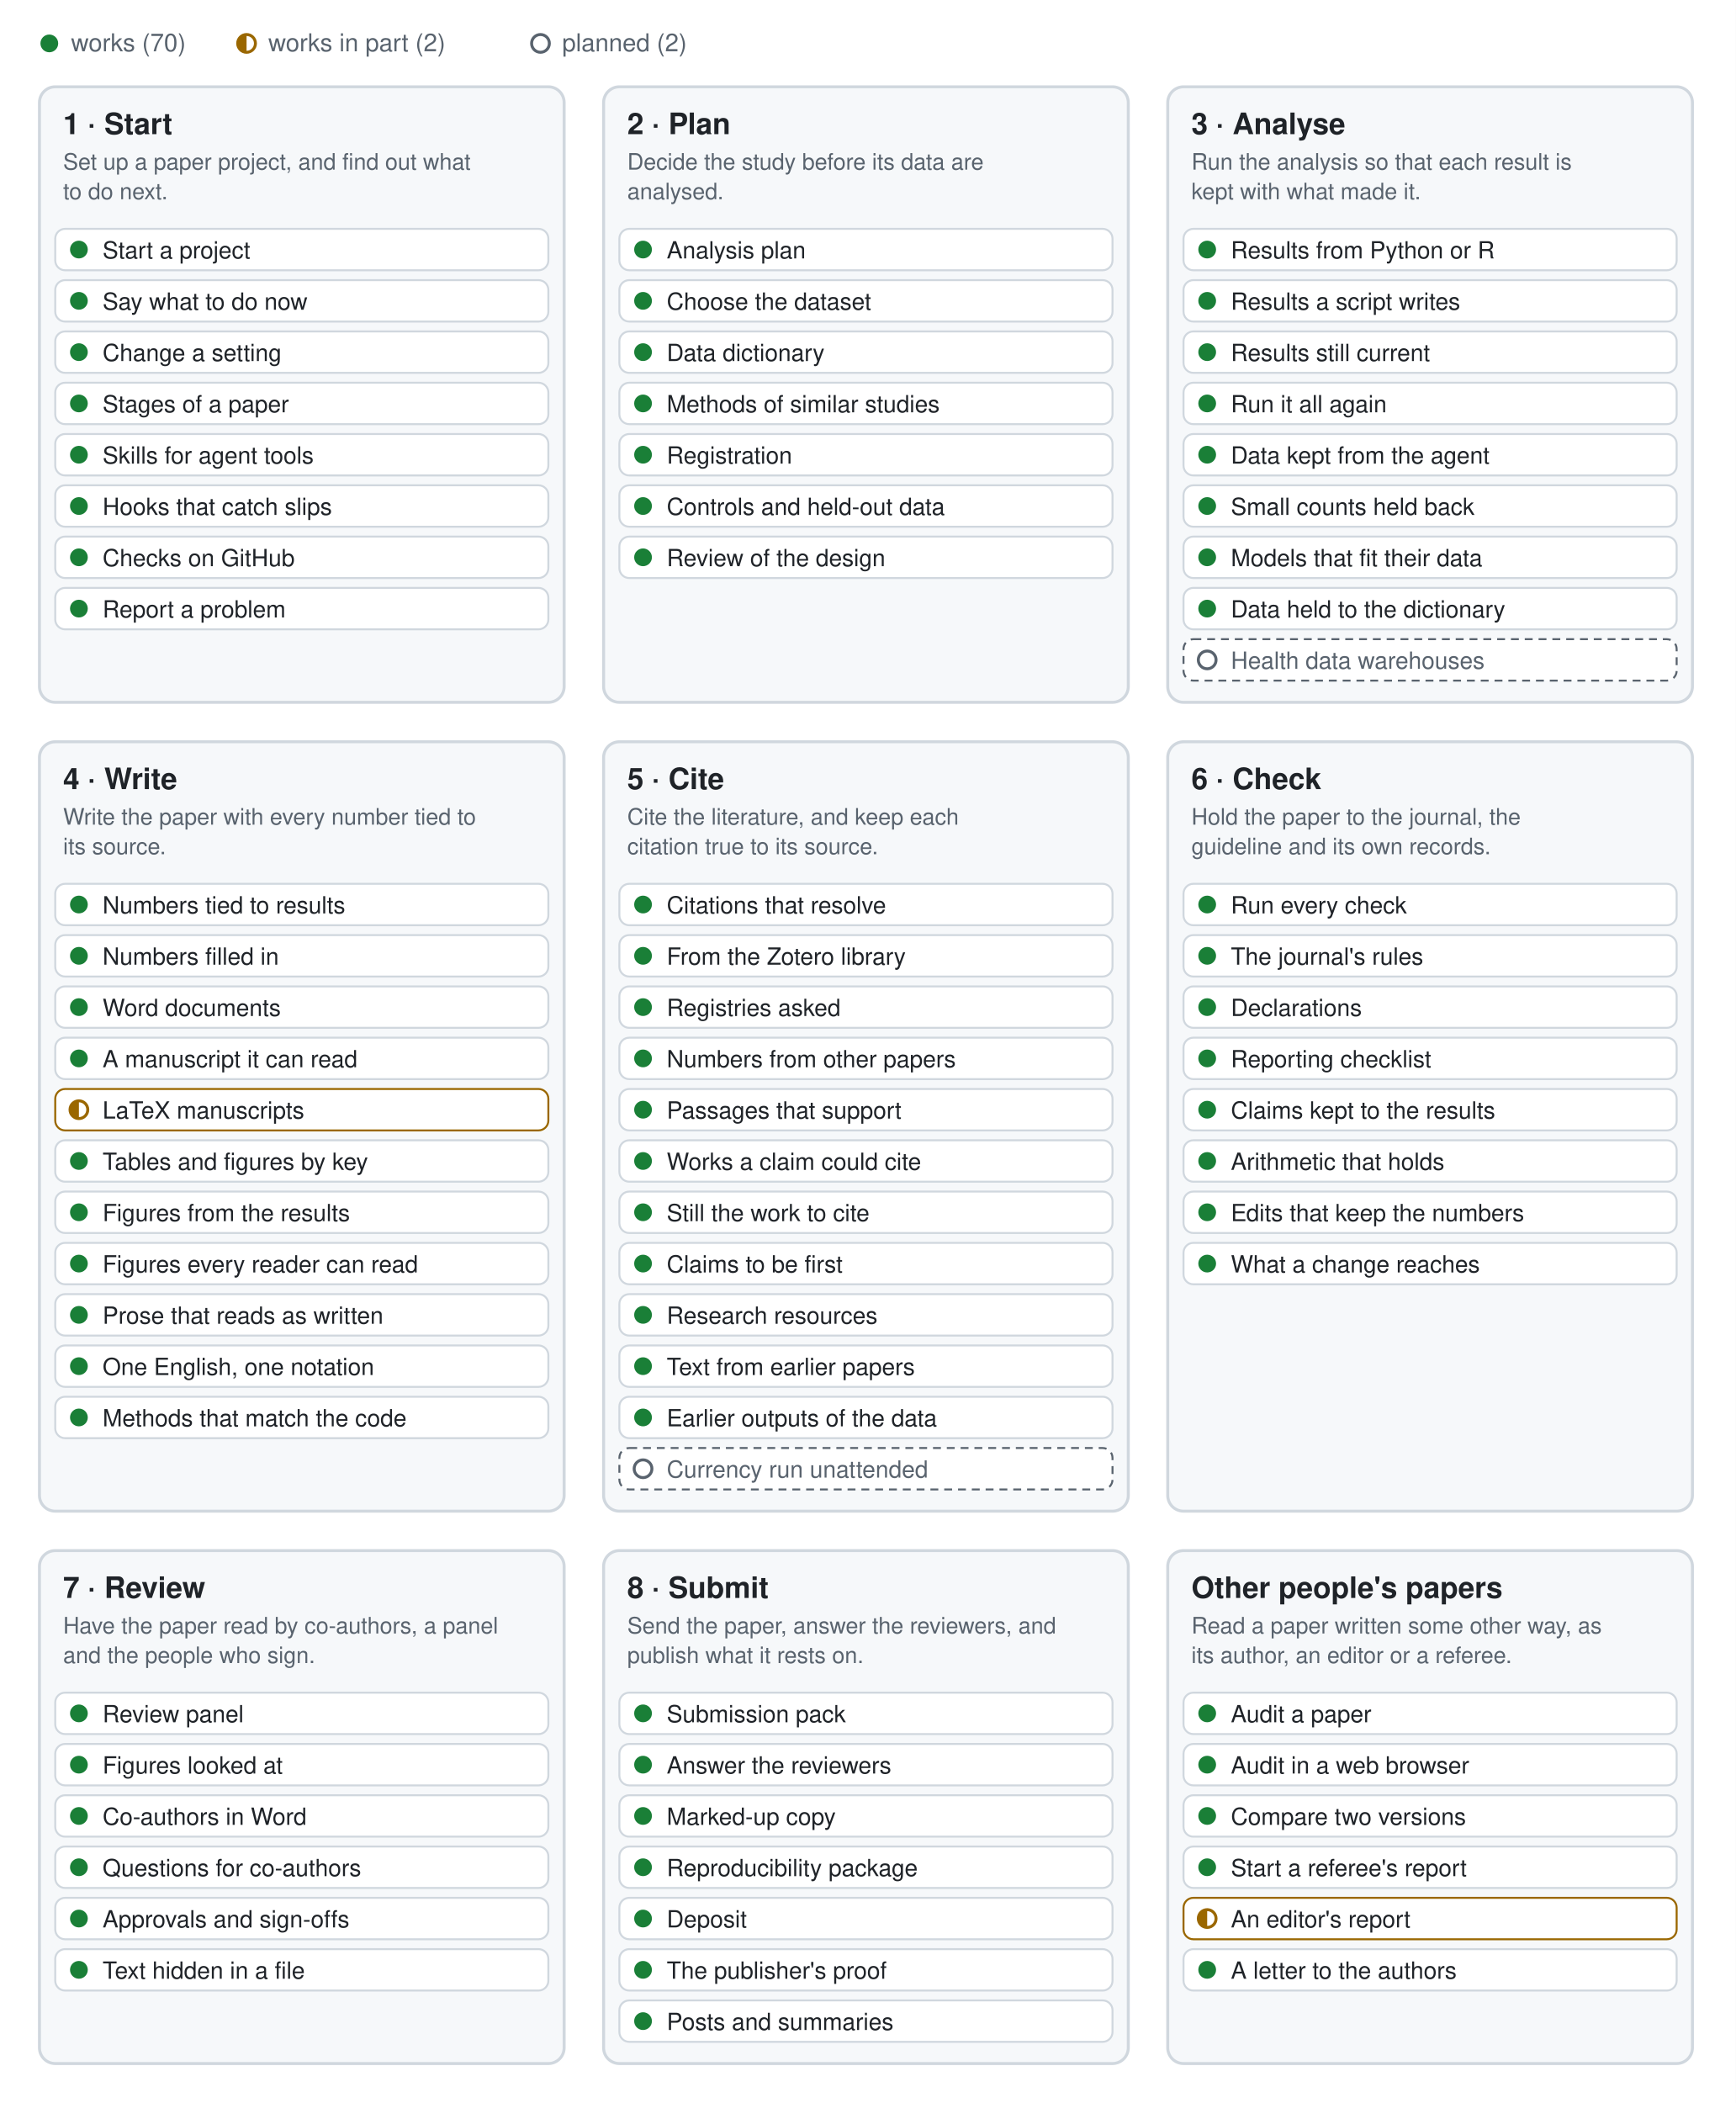
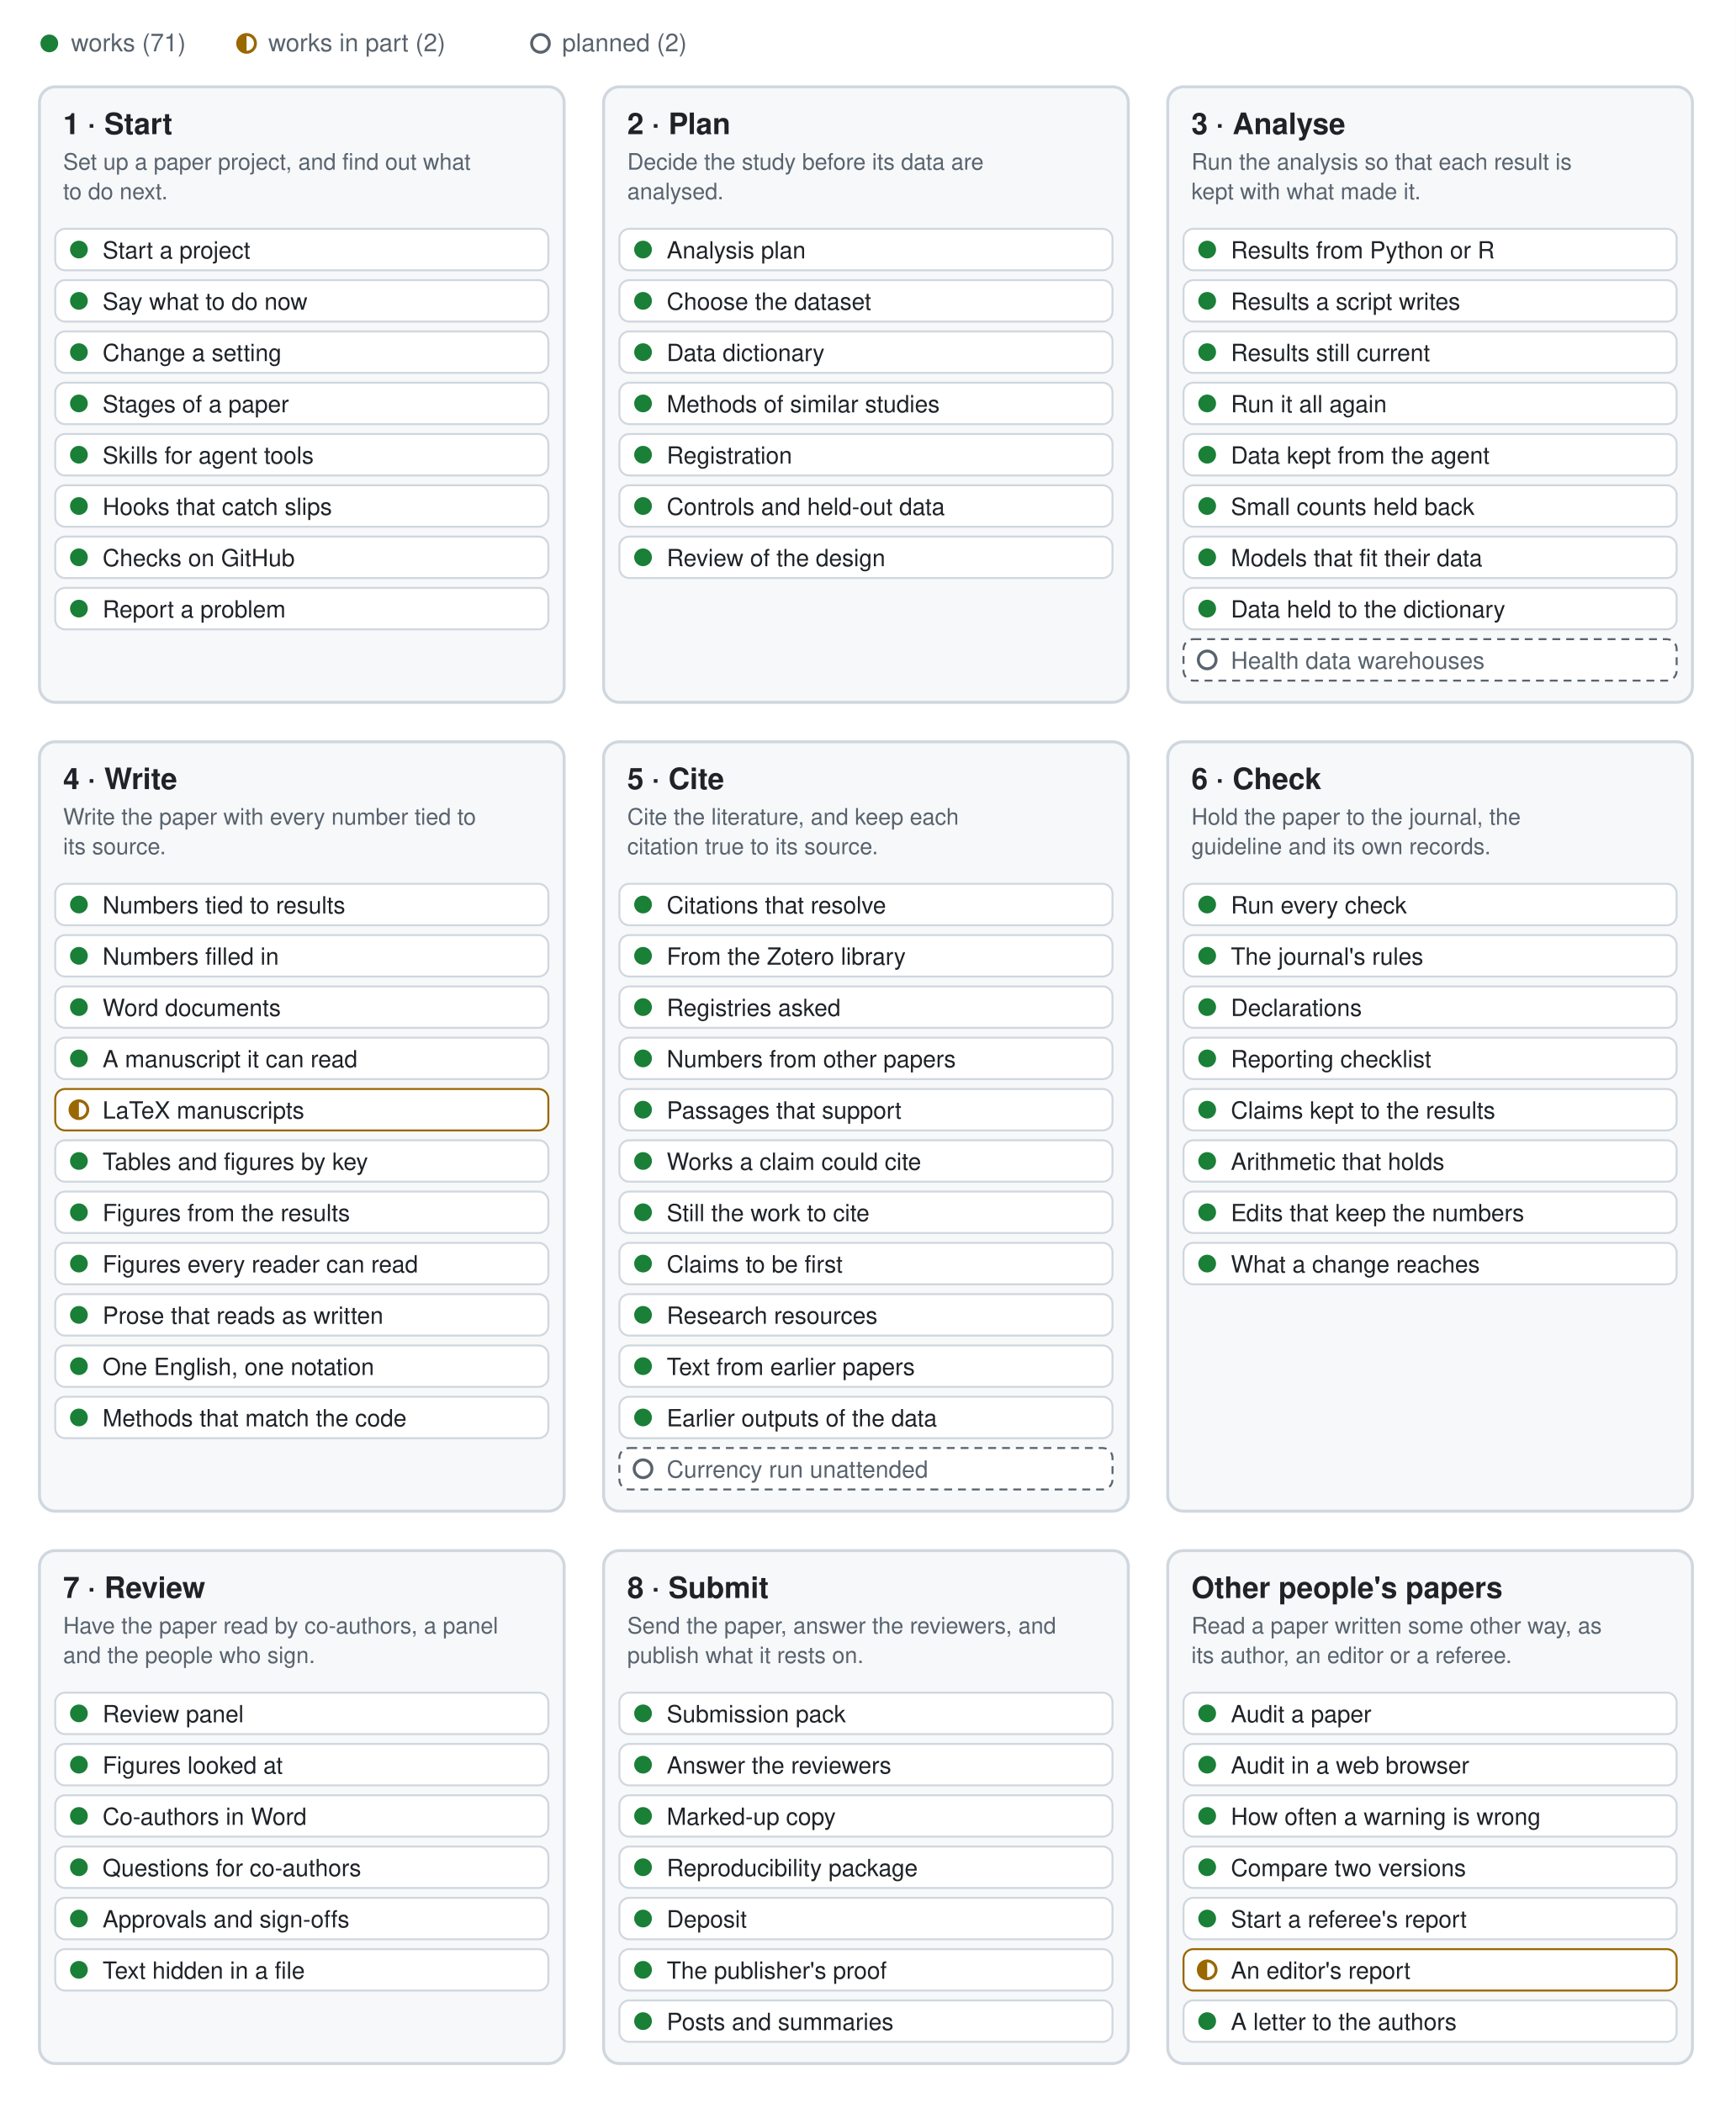
<svg xmlns="http://www.w3.org/2000/svg" viewBox="0 0 880 1066" width="880" height="1066" role="img" font-family="-apple-system, 'Segoe UI', Helvetica, Arial, sans-serif">
  <rect width="880" height="1066" fill="#ffffff" />
  <circle cx="25" cy="22" r="4.5" fill="#1a7f37" />
-   <text x="36" y="26" font-size="12.5" fill="#59636e">works (70)</text>
+   <text x="36" y="26" font-size="12.5" fill="#59636e">works (71)</text>
  <circle cx="125" cy="22" r="4.5" fill="#ffffff" stroke="#9a6700" stroke-width="1.5" />
  <path d="M 125 17.5 A 4.5 4.5 0 0 0 125 26.5 Z" fill="#9a6700" />
  <text x="136" y="26" font-size="12.5" fill="#59636e">works in part (2)</text>
  <circle cx="274" cy="22" r="4.5" fill="#ffffff" stroke="#59636e" stroke-width="1.5" />
  <text x="285" y="26" font-size="12.5" fill="#59636e">planned (2)</text>
  <rect x="20" y="44" width="266" height="312" rx="8" fill="#f6f8fa" stroke="#d0d7de" stroke-width="1.5" />
  <text x="32" y="68" font-size="15" font-weight="600" fill="#1f2328">1 · Start</text>
  <text x="32" y="86" font-size="11.5" fill="#59636e">Set up a paper project, and find out what</text>
  <text x="32" y="101" font-size="11.5" fill="#59636e">to do next.</text>
  <rect x="28" y="116" width="250" height="21" rx="5" fill="#ffffff" stroke="#d0d7de" stroke-width="1" />
  <circle cx="40" cy="126.5" r="4.5" fill="#1a7f37" />
  <text x="52" y="131" font-size="12" fill="#1f2328">Start a project</text>
  <rect x="28" y="142" width="250" height="21" rx="5" fill="#ffffff" stroke="#d0d7de" stroke-width="1" />
  <circle cx="40" cy="152.5" r="4.5" fill="#1a7f37" />
  <text x="52" y="157" font-size="12" fill="#1f2328">Say what to do now</text>
  <rect x="28" y="168" width="250" height="21" rx="5" fill="#ffffff" stroke="#d0d7de" stroke-width="1" />
  <circle cx="40" cy="178.5" r="4.5" fill="#1a7f37" />
  <text x="52" y="183" font-size="12" fill="#1f2328">Change a setting</text>
  <rect x="28" y="194" width="250" height="21" rx="5" fill="#ffffff" stroke="#d0d7de" stroke-width="1" />
  <circle cx="40" cy="204.5" r="4.5" fill="#1a7f37" />
  <text x="52" y="209" font-size="12" fill="#1f2328">Stages of a paper</text>
  <rect x="28" y="220" width="250" height="21" rx="5" fill="#ffffff" stroke="#d0d7de" stroke-width="1" />
  <circle cx="40" cy="230.5" r="4.5" fill="#1a7f37" />
  <text x="52" y="235" font-size="12" fill="#1f2328">Skills for agent tools</text>
  <rect x="28" y="246" width="250" height="21" rx="5" fill="#ffffff" stroke="#d0d7de" stroke-width="1" />
  <circle cx="40" cy="256.5" r="4.5" fill="#1a7f37" />
  <text x="52" y="261" font-size="12" fill="#1f2328">Hooks that catch slips</text>
  <rect x="28" y="272" width="250" height="21" rx="5" fill="#ffffff" stroke="#d0d7de" stroke-width="1" />
  <circle cx="40" cy="282.5" r="4.5" fill="#1a7f37" />
  <text x="52" y="287" font-size="12" fill="#1f2328">Checks on GitHub</text>
  <rect x="28" y="298" width="250" height="21" rx="5" fill="#ffffff" stroke="#d0d7de" stroke-width="1" />
  <circle cx="40" cy="308.5" r="4.5" fill="#1a7f37" />
  <text x="52" y="313" font-size="12" fill="#1f2328">Report a problem</text>
  <rect x="306" y="44" width="266" height="312" rx="8" fill="#f6f8fa" stroke="#d0d7de" stroke-width="1.5" />
  <text x="318" y="68" font-size="15" font-weight="600" fill="#1f2328">2 · Plan</text>
  <text x="318" y="86" font-size="11.5" fill="#59636e">Decide the study before its data are</text>
  <text x="318" y="101" font-size="11.5" fill="#59636e">analysed.</text>
  <rect x="314" y="116" width="250" height="21" rx="5" fill="#ffffff" stroke="#d0d7de" stroke-width="1" />
  <circle cx="326" cy="126.5" r="4.5" fill="#1a7f37" />
  <text x="338" y="131" font-size="12" fill="#1f2328">Analysis plan</text>
  <rect x="314" y="142" width="250" height="21" rx="5" fill="#ffffff" stroke="#d0d7de" stroke-width="1" />
  <circle cx="326" cy="152.5" r="4.5" fill="#1a7f37" />
  <text x="338" y="157" font-size="12" fill="#1f2328">Choose the dataset</text>
  <rect x="314" y="168" width="250" height="21" rx="5" fill="#ffffff" stroke="#d0d7de" stroke-width="1" />
  <circle cx="326" cy="178.5" r="4.5" fill="#1a7f37" />
  <text x="338" y="183" font-size="12" fill="#1f2328">Data dictionary</text>
  <rect x="314" y="194" width="250" height="21" rx="5" fill="#ffffff" stroke="#d0d7de" stroke-width="1" />
  <circle cx="326" cy="204.5" r="4.5" fill="#1a7f37" />
  <text x="338" y="209" font-size="12" fill="#1f2328">Methods of similar studies</text>
  <rect x="314" y="220" width="250" height="21" rx="5" fill="#ffffff" stroke="#d0d7de" stroke-width="1" />
  <circle cx="326" cy="230.5" r="4.5" fill="#1a7f37" />
  <text x="338" y="235" font-size="12" fill="#1f2328">Registration</text>
  <rect x="314" y="246" width="250" height="21" rx="5" fill="#ffffff" stroke="#d0d7de" stroke-width="1" />
  <circle cx="326" cy="256.5" r="4.5" fill="#1a7f37" />
  <text x="338" y="261" font-size="12" fill="#1f2328">Controls and held-out data</text>
  <rect x="314" y="272" width="250" height="21" rx="5" fill="#ffffff" stroke="#d0d7de" stroke-width="1" />
  <circle cx="326" cy="282.5" r="4.5" fill="#1a7f37" />
  <text x="338" y="287" font-size="12" fill="#1f2328">Review of the design</text>
  <rect x="592" y="44" width="266" height="312" rx="8" fill="#f6f8fa" stroke="#d0d7de" stroke-width="1.5" />
  <text x="604" y="68" font-size="15" font-weight="600" fill="#1f2328">3 · Analyse</text>
  <text x="604" y="86" font-size="11.5" fill="#59636e">Run the analysis so that each result is</text>
  <text x="604" y="101" font-size="11.5" fill="#59636e">kept with what made it.</text>
  <rect x="600" y="116" width="250" height="21" rx="5" fill="#ffffff" stroke="#d0d7de" stroke-width="1" />
  <circle cx="612" cy="126.5" r="4.5" fill="#1a7f37" />
  <text x="624" y="131" font-size="12" fill="#1f2328">Results from Python or R</text>
  <rect x="600" y="142" width="250" height="21" rx="5" fill="#ffffff" stroke="#d0d7de" stroke-width="1" />
  <circle cx="612" cy="152.5" r="4.5" fill="#1a7f37" />
  <text x="624" y="157" font-size="12" fill="#1f2328">Results a script writes</text>
  <rect x="600" y="168" width="250" height="21" rx="5" fill="#ffffff" stroke="#d0d7de" stroke-width="1" />
  <circle cx="612" cy="178.5" r="4.5" fill="#1a7f37" />
  <text x="624" y="183" font-size="12" fill="#1f2328">Results still current</text>
  <rect x="600" y="194" width="250" height="21" rx="5" fill="#ffffff" stroke="#d0d7de" stroke-width="1" />
  <circle cx="612" cy="204.5" r="4.5" fill="#1a7f37" />
  <text x="624" y="209" font-size="12" fill="#1f2328">Run it all again</text>
  <rect x="600" y="220" width="250" height="21" rx="5" fill="#ffffff" stroke="#d0d7de" stroke-width="1" />
  <circle cx="612" cy="230.5" r="4.5" fill="#1a7f37" />
  <text x="624" y="235" font-size="12" fill="#1f2328">Data kept from the agent</text>
  <rect x="600" y="246" width="250" height="21" rx="5" fill="#ffffff" stroke="#d0d7de" stroke-width="1" />
  <circle cx="612" cy="256.5" r="4.5" fill="#1a7f37" />
  <text x="624" y="261" font-size="12" fill="#1f2328">Small counts held back</text>
  <rect x="600" y="272" width="250" height="21" rx="5" fill="#ffffff" stroke="#d0d7de" stroke-width="1" />
  <circle cx="612" cy="282.5" r="4.5" fill="#1a7f37" />
  <text x="624" y="287" font-size="12" fill="#1f2328">Models that fit their data</text>
  <rect x="600" y="298" width="250" height="21" rx="5" fill="#ffffff" stroke="#d0d7de" stroke-width="1" />
  <circle cx="612" cy="308.5" r="4.5" fill="#1a7f37" />
  <text x="624" y="313" font-size="12" fill="#1f2328">Data held to the dictionary</text>
  <rect x="600" y="324" width="250" height="21" rx="5" fill="#ffffff" stroke="#59636e" stroke-width="1" stroke-dasharray="4 3" />
  <circle cx="612" cy="334.5" r="4.5" fill="#ffffff" stroke="#59636e" stroke-width="1.5" />
  <text x="624" y="339" font-size="12" fill="#59636e">Health data warehouses</text>
  <rect x="20" y="376" width="266" height="390" rx="8" fill="#f6f8fa" stroke="#d0d7de" stroke-width="1.5" />
  <text x="32" y="400" font-size="15" font-weight="600" fill="#1f2328">4 · Write</text>
  <text x="32" y="418" font-size="11.5" fill="#59636e">Write the paper with every number tied to</text>
  <text x="32" y="433" font-size="11.5" fill="#59636e">its source.</text>
  <rect x="28" y="448" width="250" height="21" rx="5" fill="#ffffff" stroke="#d0d7de" stroke-width="1" />
  <circle cx="40" cy="458.5" r="4.5" fill="#1a7f37" />
  <text x="52" y="463" font-size="12" fill="#1f2328">Numbers tied to results</text>
  <rect x="28" y="474" width="250" height="21" rx="5" fill="#ffffff" stroke="#d0d7de" stroke-width="1" />
  <circle cx="40" cy="484.5" r="4.5" fill="#1a7f37" />
  <text x="52" y="489" font-size="12" fill="#1f2328">Numbers filled in</text>
  <rect x="28" y="500" width="250" height="21" rx="5" fill="#ffffff" stroke="#d0d7de" stroke-width="1" />
  <circle cx="40" cy="510.5" r="4.5" fill="#1a7f37" />
  <text x="52" y="515" font-size="12" fill="#1f2328">Word documents</text>
  <rect x="28" y="526" width="250" height="21" rx="5" fill="#ffffff" stroke="#d0d7de" stroke-width="1" />
  <circle cx="40" cy="536.5" r="4.5" fill="#1a7f37" />
  <text x="52" y="541" font-size="12" fill="#1f2328">A manuscript it can read</text>
  <rect x="28" y="552" width="250" height="21" rx="5" fill="#ffffff" stroke="#9a6700" stroke-width="1" />
  <circle cx="40" cy="562.5" r="4.5" fill="#ffffff" stroke="#9a6700" stroke-width="1.5" />
  <path d="M 40 558.0 A 4.5 4.5 0 0 0 40 567.0 Z" fill="#9a6700" />
  <text x="52" y="567" font-size="12" fill="#1f2328">LaTeX manuscripts</text>
  <rect x="28" y="578" width="250" height="21" rx="5" fill="#ffffff" stroke="#d0d7de" stroke-width="1" />
  <circle cx="40" cy="588.5" r="4.5" fill="#1a7f37" />
  <text x="52" y="593" font-size="12" fill="#1f2328">Tables and figures by key</text>
  <rect x="28" y="604" width="250" height="21" rx="5" fill="#ffffff" stroke="#d0d7de" stroke-width="1" />
  <circle cx="40" cy="614.5" r="4.5" fill="#1a7f37" />
  <text x="52" y="619" font-size="12" fill="#1f2328">Figures from the results</text>
  <rect x="28" y="630" width="250" height="21" rx="5" fill="#ffffff" stroke="#d0d7de" stroke-width="1" />
  <circle cx="40" cy="640.5" r="4.5" fill="#1a7f37" />
  <text x="52" y="645" font-size="12" fill="#1f2328">Figures every reader can read</text>
  <rect x="28" y="656" width="250" height="21" rx="5" fill="#ffffff" stroke="#d0d7de" stroke-width="1" />
  <circle cx="40" cy="666.5" r="4.5" fill="#1a7f37" />
  <text x="52" y="671" font-size="12" fill="#1f2328">Prose that reads as written</text>
  <rect x="28" y="682" width="250" height="21" rx="5" fill="#ffffff" stroke="#d0d7de" stroke-width="1" />
  <circle cx="40" cy="692.5" r="4.5" fill="#1a7f37" />
  <text x="52" y="697" font-size="12" fill="#1f2328">One English, one notation</text>
  <rect x="28" y="708" width="250" height="21" rx="5" fill="#ffffff" stroke="#d0d7de" stroke-width="1" />
  <circle cx="40" cy="718.5" r="4.5" fill="#1a7f37" />
  <text x="52" y="723" font-size="12" fill="#1f2328">Methods that match the code</text>
  <rect x="306" y="376" width="266" height="390" rx="8" fill="#f6f8fa" stroke="#d0d7de" stroke-width="1.5" />
  <text x="318" y="400" font-size="15" font-weight="600" fill="#1f2328">5 · Cite</text>
  <text x="318" y="418" font-size="11.5" fill="#59636e">Cite the literature, and keep each</text>
  <text x="318" y="433" font-size="11.5" fill="#59636e">citation true to its source.</text>
  <rect x="314" y="448" width="250" height="21" rx="5" fill="#ffffff" stroke="#d0d7de" stroke-width="1" />
  <circle cx="326" cy="458.5" r="4.5" fill="#1a7f37" />
  <text x="338" y="463" font-size="12" fill="#1f2328">Citations that resolve</text>
  <rect x="314" y="474" width="250" height="21" rx="5" fill="#ffffff" stroke="#d0d7de" stroke-width="1" />
  <circle cx="326" cy="484.5" r="4.5" fill="#1a7f37" />
  <text x="338" y="489" font-size="12" fill="#1f2328">From the Zotero library</text>
  <rect x="314" y="500" width="250" height="21" rx="5" fill="#ffffff" stroke="#d0d7de" stroke-width="1" />
  <circle cx="326" cy="510.5" r="4.5" fill="#1a7f37" />
  <text x="338" y="515" font-size="12" fill="#1f2328">Registries asked</text>
  <rect x="314" y="526" width="250" height="21" rx="5" fill="#ffffff" stroke="#d0d7de" stroke-width="1" />
  <circle cx="326" cy="536.5" r="4.5" fill="#1a7f37" />
  <text x="338" y="541" font-size="12" fill="#1f2328">Numbers from other papers</text>
  <rect x="314" y="552" width="250" height="21" rx="5" fill="#ffffff" stroke="#d0d7de" stroke-width="1" />
  <circle cx="326" cy="562.5" r="4.5" fill="#1a7f37" />
  <text x="338" y="567" font-size="12" fill="#1f2328">Passages that support</text>
  <rect x="314" y="578" width="250" height="21" rx="5" fill="#ffffff" stroke="#d0d7de" stroke-width="1" />
  <circle cx="326" cy="588.5" r="4.5" fill="#1a7f37" />
  <text x="338" y="593" font-size="12" fill="#1f2328">Works a claim could cite</text>
  <rect x="314" y="604" width="250" height="21" rx="5" fill="#ffffff" stroke="#d0d7de" stroke-width="1" />
  <circle cx="326" cy="614.5" r="4.5" fill="#1a7f37" />
  <text x="338" y="619" font-size="12" fill="#1f2328">Still the work to cite</text>
  <rect x="314" y="630" width="250" height="21" rx="5" fill="#ffffff" stroke="#d0d7de" stroke-width="1" />
  <circle cx="326" cy="640.5" r="4.5" fill="#1a7f37" />
  <text x="338" y="645" font-size="12" fill="#1f2328">Claims to be first</text>
  <rect x="314" y="656" width="250" height="21" rx="5" fill="#ffffff" stroke="#d0d7de" stroke-width="1" />
  <circle cx="326" cy="666.5" r="4.5" fill="#1a7f37" />
  <text x="338" y="671" font-size="12" fill="#1f2328">Research resources</text>
  <rect x="314" y="682" width="250" height="21" rx="5" fill="#ffffff" stroke="#d0d7de" stroke-width="1" />
  <circle cx="326" cy="692.5" r="4.5" fill="#1a7f37" />
  <text x="338" y="697" font-size="12" fill="#1f2328">Text from earlier papers</text>
  <rect x="314" y="708" width="250" height="21" rx="5" fill="#ffffff" stroke="#d0d7de" stroke-width="1" />
  <circle cx="326" cy="718.5" r="4.5" fill="#1a7f37" />
  <text x="338" y="723" font-size="12" fill="#1f2328">Earlier outputs of the data</text>
  <rect x="314" y="734" width="250" height="21" rx="5" fill="#ffffff" stroke="#59636e" stroke-width="1" stroke-dasharray="4 3" />
  <circle cx="326" cy="744.5" r="4.5" fill="#ffffff" stroke="#59636e" stroke-width="1.5" />
  <text x="338" y="749" font-size="12" fill="#59636e">Currency run unattended</text>
  <rect x="592" y="376" width="266" height="390" rx="8" fill="#f6f8fa" stroke="#d0d7de" stroke-width="1.5" />
  <text x="604" y="400" font-size="15" font-weight="600" fill="#1f2328">6 · Check</text>
  <text x="604" y="418" font-size="11.5" fill="#59636e">Hold the paper to the journal, the</text>
  <text x="604" y="433" font-size="11.5" fill="#59636e">guideline and its own records.</text>
  <rect x="600" y="448" width="250" height="21" rx="5" fill="#ffffff" stroke="#d0d7de" stroke-width="1" />
  <circle cx="612" cy="458.5" r="4.5" fill="#1a7f37" />
  <text x="624" y="463" font-size="12" fill="#1f2328">Run every check</text>
  <rect x="600" y="474" width="250" height="21" rx="5" fill="#ffffff" stroke="#d0d7de" stroke-width="1" />
  <circle cx="612" cy="484.5" r="4.5" fill="#1a7f37" />
  <text x="624" y="489" font-size="12" fill="#1f2328">The journal's rules</text>
  <rect x="600" y="500" width="250" height="21" rx="5" fill="#ffffff" stroke="#d0d7de" stroke-width="1" />
  <circle cx="612" cy="510.5" r="4.5" fill="#1a7f37" />
  <text x="624" y="515" font-size="12" fill="#1f2328">Declarations</text>
  <rect x="600" y="526" width="250" height="21" rx="5" fill="#ffffff" stroke="#d0d7de" stroke-width="1" />
  <circle cx="612" cy="536.5" r="4.5" fill="#1a7f37" />
  <text x="624" y="541" font-size="12" fill="#1f2328">Reporting checklist</text>
  <rect x="600" y="552" width="250" height="21" rx="5" fill="#ffffff" stroke="#d0d7de" stroke-width="1" />
  <circle cx="612" cy="562.5" r="4.5" fill="#1a7f37" />
  <text x="624" y="567" font-size="12" fill="#1f2328">Claims kept to the results</text>
  <rect x="600" y="578" width="250" height="21" rx="5" fill="#ffffff" stroke="#d0d7de" stroke-width="1" />
  <circle cx="612" cy="588.5" r="4.5" fill="#1a7f37" />
  <text x="624" y="593" font-size="12" fill="#1f2328">Arithmetic that holds</text>
  <rect x="600" y="604" width="250" height="21" rx="5" fill="#ffffff" stroke="#d0d7de" stroke-width="1" />
  <circle cx="612" cy="614.5" r="4.5" fill="#1a7f37" />
  <text x="624" y="619" font-size="12" fill="#1f2328">Edits that keep the numbers</text>
  <rect x="600" y="630" width="250" height="21" rx="5" fill="#ffffff" stroke="#d0d7de" stroke-width="1" />
  <circle cx="612" cy="640.5" r="4.5" fill="#1a7f37" />
  <text x="624" y="645" font-size="12" fill="#1f2328">What a change reaches</text>
  <rect x="20" y="786" width="266" height="260" rx="8" fill="#f6f8fa" stroke="#d0d7de" stroke-width="1.5" />
  <text x="32" y="810" font-size="15" font-weight="600" fill="#1f2328">7 · Review</text>
  <text x="32" y="828" font-size="11.5" fill="#59636e">Have the paper read by co-authors, a panel</text>
  <text x="32" y="843" font-size="11.5" fill="#59636e">and the people who sign.</text>
  <rect x="28" y="858" width="250" height="21" rx="5" fill="#ffffff" stroke="#d0d7de" stroke-width="1" />
  <circle cx="40" cy="868.5" r="4.5" fill="#1a7f37" />
  <text x="52" y="873" font-size="12" fill="#1f2328">Review panel</text>
  <rect x="28" y="884" width="250" height="21" rx="5" fill="#ffffff" stroke="#d0d7de" stroke-width="1" />
  <circle cx="40" cy="894.5" r="4.5" fill="#1a7f37" />
  <text x="52" y="899" font-size="12" fill="#1f2328">Figures looked at</text>
  <rect x="28" y="910" width="250" height="21" rx="5" fill="#ffffff" stroke="#d0d7de" stroke-width="1" />
  <circle cx="40" cy="920.5" r="4.5" fill="#1a7f37" />
  <text x="52" y="925" font-size="12" fill="#1f2328">Co-authors in Word</text>
  <rect x="28" y="936" width="250" height="21" rx="5" fill="#ffffff" stroke="#d0d7de" stroke-width="1" />
  <circle cx="40" cy="946.5" r="4.5" fill="#1a7f37" />
  <text x="52" y="951" font-size="12" fill="#1f2328">Questions for co-authors</text>
  <rect x="28" y="962" width="250" height="21" rx="5" fill="#ffffff" stroke="#d0d7de" stroke-width="1" />
  <circle cx="40" cy="972.5" r="4.5" fill="#1a7f37" />
  <text x="52" y="977" font-size="12" fill="#1f2328">Approvals and sign-offs</text>
  <rect x="28" y="988" width="250" height="21" rx="5" fill="#ffffff" stroke="#d0d7de" stroke-width="1" />
  <circle cx="40" cy="998.5" r="4.5" fill="#1a7f37" />
  <text x="52" y="1003" font-size="12" fill="#1f2328">Text hidden in a file</text>
  <rect x="306" y="786" width="266" height="260" rx="8" fill="#f6f8fa" stroke="#d0d7de" stroke-width="1.5" />
  <text x="318" y="810" font-size="15" font-weight="600" fill="#1f2328">8 · Submit</text>
  <text x="318" y="828" font-size="11.5" fill="#59636e">Send the paper, answer the reviewers, and</text>
  <text x="318" y="843" font-size="11.5" fill="#59636e">publish what it rests on.</text>
  <rect x="314" y="858" width="250" height="21" rx="5" fill="#ffffff" stroke="#d0d7de" stroke-width="1" />
  <circle cx="326" cy="868.5" r="4.5" fill="#1a7f37" />
  <text x="338" y="873" font-size="12" fill="#1f2328">Submission pack</text>
  <rect x="314" y="884" width="250" height="21" rx="5" fill="#ffffff" stroke="#d0d7de" stroke-width="1" />
  <circle cx="326" cy="894.5" r="4.5" fill="#1a7f37" />
  <text x="338" y="899" font-size="12" fill="#1f2328">Answer the reviewers</text>
  <rect x="314" y="910" width="250" height="21" rx="5" fill="#ffffff" stroke="#d0d7de" stroke-width="1" />
  <circle cx="326" cy="920.5" r="4.5" fill="#1a7f37" />
  <text x="338" y="925" font-size="12" fill="#1f2328">Marked-up copy</text>
  <rect x="314" y="936" width="250" height="21" rx="5" fill="#ffffff" stroke="#d0d7de" stroke-width="1" />
  <circle cx="326" cy="946.5" r="4.5" fill="#1a7f37" />
  <text x="338" y="951" font-size="12" fill="#1f2328">Reproducibility package</text>
  <rect x="314" y="962" width="250" height="21" rx="5" fill="#ffffff" stroke="#d0d7de" stroke-width="1" />
  <circle cx="326" cy="972.5" r="4.5" fill="#1a7f37" />
  <text x="338" y="977" font-size="12" fill="#1f2328">Deposit</text>
  <rect x="314" y="988" width="250" height="21" rx="5" fill="#ffffff" stroke="#d0d7de" stroke-width="1" />
  <circle cx="326" cy="998.5" r="4.5" fill="#1a7f37" />
  <text x="338" y="1003" font-size="12" fill="#1f2328">The publisher's proof</text>
  <rect x="314" y="1014" width="250" height="21" rx="5" fill="#ffffff" stroke="#d0d7de" stroke-width="1" />
  <circle cx="326" cy="1024.5" r="4.5" fill="#1a7f37" />
  <text x="338" y="1029" font-size="12" fill="#1f2328">Posts and summaries</text>
  <rect x="592" y="786" width="266" height="260" rx="8" fill="#f6f8fa" stroke="#d0d7de" stroke-width="1.5" />
  <text x="604" y="810" font-size="15" font-weight="600" fill="#1f2328">Other people's papers</text>
  <text x="604" y="828" font-size="11.5" fill="#59636e">Read a paper written some other way, as</text>
  <text x="604" y="843" font-size="11.5" fill="#59636e">its author, an editor or a referee.</text>
  <rect x="600" y="858" width="250" height="21" rx="5" fill="#ffffff" stroke="#d0d7de" stroke-width="1" />
  <circle cx="612" cy="868.5" r="4.5" fill="#1a7f37" />
  <text x="624" y="873" font-size="12" fill="#1f2328">Audit a paper</text>
  <rect x="600" y="884" width="250" height="21" rx="5" fill="#ffffff" stroke="#d0d7de" stroke-width="1" />
  <circle cx="612" cy="894.5" r="4.5" fill="#1a7f37" />
  <text x="624" y="899" font-size="12" fill="#1f2328">Audit in a web browser</text>
  <rect x="600" y="910" width="250" height="21" rx="5" fill="#ffffff" stroke="#d0d7de" stroke-width="1" />
  <circle cx="612" cy="920.5" r="4.5" fill="#1a7f37" />
-   <text x="624" y="925" font-size="12" fill="#1f2328">Compare two versions</text>
+   <text x="624" y="925" font-size="12" fill="#1f2328">How often a warning is wrong</text>
  <rect x="600" y="936" width="250" height="21" rx="5" fill="#ffffff" stroke="#d0d7de" stroke-width="1" />
  <circle cx="612" cy="946.5" r="4.5" fill="#1a7f37" />
-   <text x="624" y="951" font-size="12" fill="#1f2328">Start a referee's report</text>
-   <rect x="600" y="962" width="250" height="21" rx="5" fill="#ffffff" stroke="#9a6700" stroke-width="1" />
-   <circle cx="612" cy="972.5" r="4.5" fill="#ffffff" stroke="#9a6700" stroke-width="1.5" />
-   <path d="M 612 968.0 A 4.5 4.5 0 0 0 612 977.0 Z" fill="#9a6700" />
-   <text x="624" y="977" font-size="12" fill="#1f2328">An editor's report</text>
-   <rect x="600" y="988" width="250" height="21" rx="5" fill="#ffffff" stroke="#d0d7de" stroke-width="1" />
-   <circle cx="612" cy="998.5" r="4.5" fill="#1a7f37" />
-   <text x="624" y="1003" font-size="12" fill="#1f2328">A letter to the authors</text>
+   <text x="624" y="951" font-size="12" fill="#1f2328">Compare two versions</text>
+   <rect x="600" y="962" width="250" height="21" rx="5" fill="#ffffff" stroke="#d0d7de" stroke-width="1" />
+   <circle cx="612" cy="972.5" r="4.5" fill="#1a7f37" />
+   <text x="624" y="977" font-size="12" fill="#1f2328">Start a referee's report</text>
+   <rect x="600" y="988" width="250" height="21" rx="5" fill="#ffffff" stroke="#9a6700" stroke-width="1" />
+   <circle cx="612" cy="998.5" r="4.5" fill="#ffffff" stroke="#9a6700" stroke-width="1.5" />
+   <path d="M 612 994.0 A 4.5 4.5 0 0 0 612 1003.0 Z" fill="#9a6700" />
+   <text x="624" y="1003" font-size="12" fill="#1f2328">An editor's report</text>
+   <rect x="600" y="1014" width="250" height="21" rx="5" fill="#ffffff" stroke="#d0d7de" stroke-width="1" />
+   <circle cx="612" cy="1024.5" r="4.5" fill="#1a7f37" />
+   <text x="624" y="1029" font-size="12" fill="#1f2328">A letter to the authors</text>
</svg>
